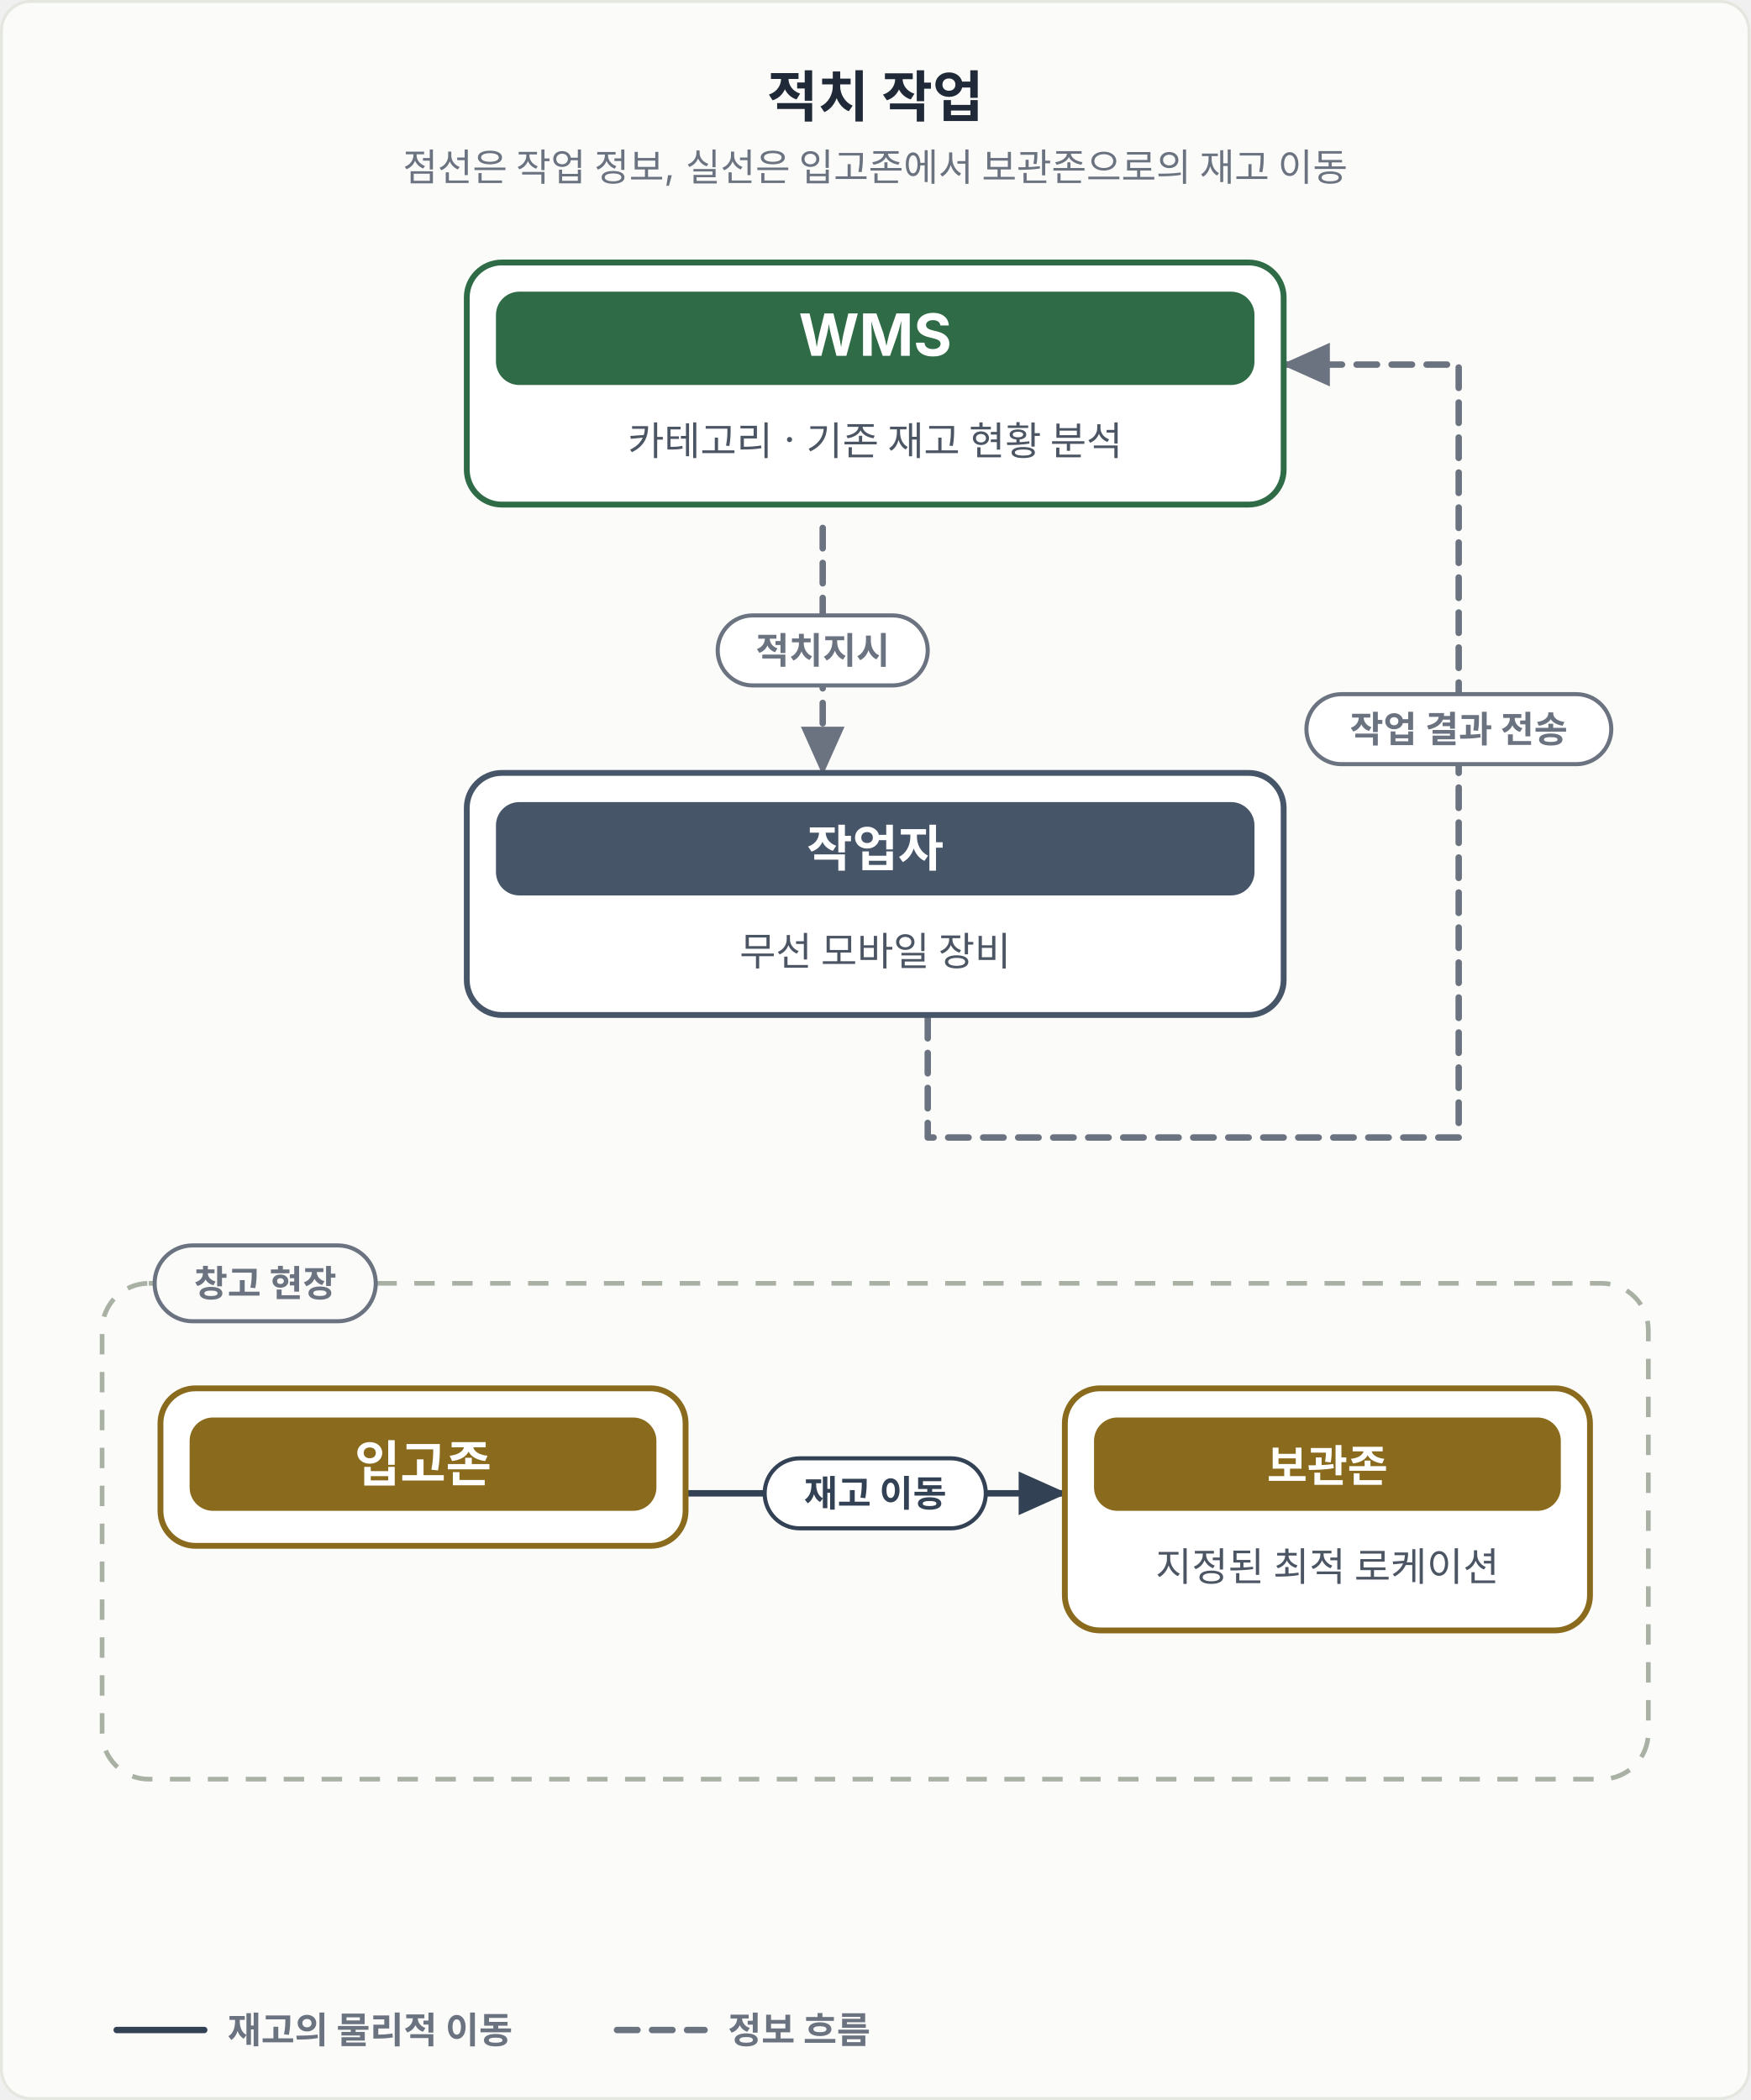
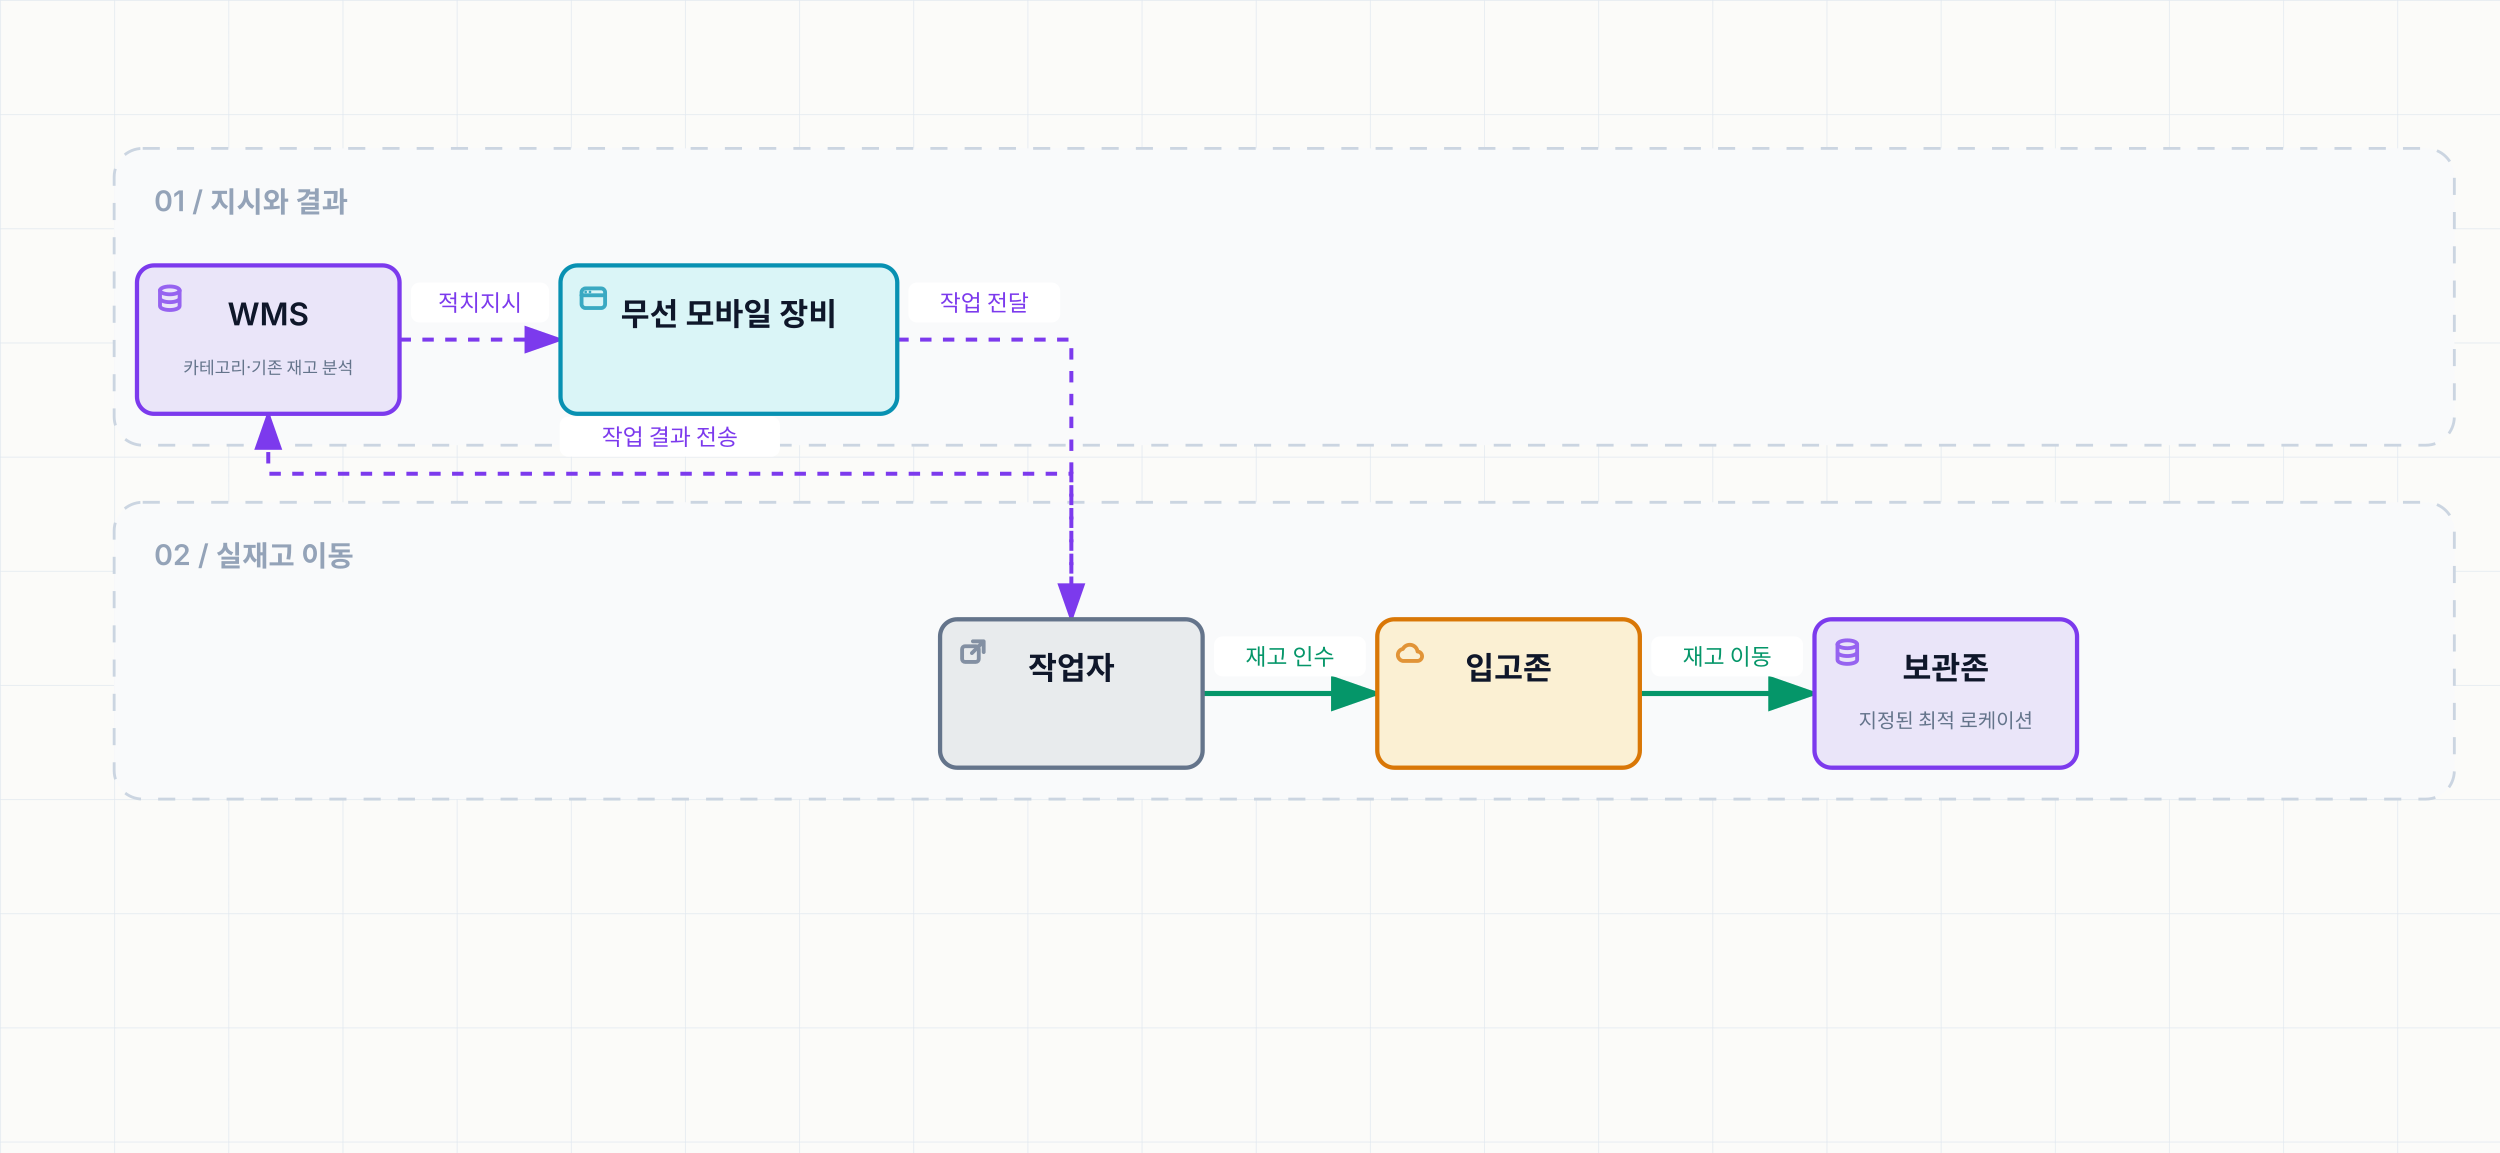
- <svg xmlns="http://www.w3.org/2000/svg" width="600" height="720" viewBox="0 0 600 720" role="img" font-family="-apple-system,BlinkMacSystemFont,'Apple SD Gothic Neo',Pretendard,'Malgun Gothic',system-ui,sans-serif">
+ <svg xmlns="http://www.w3.org/2000/svg" width="876" height="404" viewBox="0 0 876 404" role="img" lang="ko" aria-labelledby="archify-diagram-title archify-diagram-description" data-preset="classic" data-theme="light" data-quality-profile="showcase">
+   <style>svg[data-chapter-handoff] [data-node-id][data-chapter-role="stay"] { opacity: 1; }
+ svg[data-chapter-handoff] [data-node-id][data-chapter-role="enter"] { opacity: 0.78; }
+ svg[data-chapter-handoff] [data-node-id][data-chapter-role="leave"] { opacity: 0.26; }
+ svg [data-node-id][data-chapter-role] { opacity: 1 !important; }
+ svg[data-chapter-preview] [data-node-id],
+       svg[data-chapter-preview] [data-edge-from] { opacity: 1 !important; filter: none !important; }
+ .c-grid { stroke: #e2e8f0; fill: none; }
+ .c-mask { fill: #ffffff; stroke: none; }
+ .c-frontend { fill: rgb(218, 245, 247);   stroke: #0891b2; }
+ .c-backend { fill: rgb(215, 244, 232);    stroke: #059669; }
+ .c-database { fill: rgb(234, 229, 249);   stroke: #7c3aed; }
+ .c-cloud { fill: rgb(251, 240, 211);      stroke: #d97706; }
+ .c-security { fill: rgb(251, 230, 232);   stroke: #e11d48; }
+ .c-messagebus { fill: rgb(251, 235, 221); stroke: #ea580c; }
+ .c-external { fill: rgb(232, 235, 237);   stroke: #64748b; }
+ .t-primary { fill: #0f172a; }
+ .t-muted { fill: #64748b; }
+ .t-dim { fill: #94a3b8; }
+ .t-frontend { fill: #0891b2; }
+ .t-backend { fill: #059669; }
+ .t-database { fill: #7c3aed; }
+ .t-cloud { fill: #d97706; }
+ .t-security { fill: #e11d48; }
+ .t-messagebus { fill: #ea580c; }
+ .t-external { fill: #64748b; }
+ svg .semantic-sigil {
+       fill: none;
+       stroke: currentColor;
+       stroke-width: 1.35;
+       stroke-linecap: round;
+       stroke-linejoin: round;
+       opacity: 0.76;
+       pointer-events: none;
+     }
+ svg .semantic-sigil &gt; * { vector-effect: non-scaling-stroke; }
+ svg .semantic-sigil .sigil-fill { fill: currentColor; stroke: none; }
+ svg .s-frontend { color: #0891b2; }
+ svg .s-backend { color: #059669; }
+ svg .s-database { color: #7c3aed; }
+ svg .s-cloud { color: #d97706; }
+ svg .s-security { color: #e11d48; }
+ svg .s-messagebus { color: #ea580c; }
+ svg .s-external { color: #64748b; }
+ svg .brand-mark { pointer-events: none; }
+ svg .brand-mark-badge { fill: #fff; stroke: none; }
+ svg .brand-mark-frame {
+       fill: none;
+       stroke: #cbd5e1;
+       stroke-width: 0.8;
+       vector-effect: non-scaling-stroke;
+     }
+ svg .brand-mark-fallback {
+       fill: none;
+       stroke: #475569;
+       stroke-width: 1.15;
+       stroke-linecap: round;
+       stroke-linejoin: round;
+     }
+ svg[data-preset="blueprint"] .brand-mark-badge,
+     svg[data-preset="blueprint"] .brand-mark-frame { rx: 1px; }
+ svg [data-detail] { transition: opacity 160ms ease; }
+ svg [data-detail-anchor] {
+       transform-box: fill-box;
+       transform-origin: center;
+       transition: transform 160ms ease;
+     }
+ svg[data-focus-active] [data-focus-match][data-detail],
+     svg[data-focus-active] [data-focus-match] [data-detail],
+     svg[data-reach-active] [data-reach-match][data-detail],
+     svg[data-reach-active] [data-reach-match] [data-detail],
+     svg[data-lens-active] [data-lens-match][data-detail],
+     svg[data-lens-active] [data-lens-match] [data-detail],
+     svg[data-legend-preview-active] [data-legend-preview-match][data-detail],
+     svg[data-legend-preview-active] [data-legend-preview-match] [data-detail],
+     svg[data-intent-trace-active] [data-intent-trace-match][data-detail],
+     svg[data-intent-trace-active] [data-intent-trace-match] [data-detail],
+     svg[data-route-active] [data-route-match][data-detail],
+     svg[data-route-active] [data-route-match] [data-detail],
+     svg[data-story-active] [data-story-step][data-detail],
+     svg[data-story-active] [data-story-step] [data-detail],
+     svg[data-relationship-preview-active] [data-relationship-preview][data-detail],
+     svg[data-relationship-preview-active] [data-relationship-preview] [data-detail],
+     svg [data-node-id]:hover [data-detail],
+     svg [data-node-id]:focus-visible [data-detail] {
+       opacity: 1;
+       pointer-events: auto;
+     }
+ svg[data-focus-active] [data-focus-match] [data-detail-anchor],
+     svg[data-reach-active] [data-reach-match] [data-detail-anchor],
+     svg[data-lens-active] [data-lens-match] [data-detail-anchor],
+     svg[data-legend-preview-active] [data-legend-preview-match] [data-detail-anchor],
+     svg[data-intent-trace-active] [data-intent-trace-match] [data-detail-anchor],
+     svg[data-route-active] [data-route-match] [data-detail-anchor],
+     svg[data-story-active] [data-story-step] [data-detail-anchor],
+     svg [data-node-id]:hover [data-detail-anchor],
+     svg [data-node-id]:focus-visible [data-detail-anchor] { transform: none; }
+ .a-default { stroke: #94a3b8; fill: none; }
+ .a-emphasis { stroke: #059669; fill: none; }
+ .a-security { stroke: #e11d48; fill: none; stroke-dasharray: 5,5; }
+ .a-dashed { stroke: #7c3aed; fill: none; stroke-dasharray: 4,4; }
+ .m-default { fill: #94a3b8; }
+ .m-emphasis { fill: #059669; }
+ .m-security { fill: #e11d48; }
+ .m-dashed { fill: #7c3aed; }
+ svg [data-node-id] {
+       cursor: pointer;
+       transition: opacity 0.18s ease, filter 0.18s ease;
+     }
+ svg [data-edge-from] { transition: opacity 0.18s ease, filter 0.18s ease; }
+ svg [data-node-id]:hover,
+     svg [data-node-id]:focus-visible {
+       filter: drop-shadow(0 0 7px #0891b2);
+       outline: none;
+     }
+ svg [data-node-id]:hover .source-evidence-beacon,
+     svg [data-node-id]:focus-visible .source-evidence-beacon,
+     svg [data-node-id][data-focus-selected] .source-evidence-beacon {
+       opacity: 1;
+       filter: drop-shadow(0 0 4px color-mix(in srgb, #059669 72%, transparent));
+     }
+ svg[data-preset="signal-flow"] .source-evidence-beacon { opacity: 0.9; }
+ svg[data-preset="blueprint"] .source-evidence-beacon rect {
+       rx: 0.8px;
+       filter: none;
+     }
+ svg [data-legend-kind][role="button"] { cursor: pointer; }
+ svg [data-legend-kind]:focus { outline: none; }
+ svg [data-legend-hit] {
+       fill: transparent;
+       stroke: transparent;
+       stroke-width: 1.4;
+       pointer-events: all;
+       vector-effect: non-scaling-stroke;
+       transition: stroke 150ms ease, stroke-width 150ms ease, filter 150ms ease;
+     }
+ svg [data-legend-count-badge] { pointer-events: none; }
+ svg [data-legend-count-badge] rect {
+       fill: #ffffff;
+       stroke: #e2e8f0;
+       stroke-width: 1;
+       vector-effect: non-scaling-stroke;
+     }
+ svg [data-legend-count-badge] text {
+       fill: #64748b;
+       font-size: 8px;
+       font-weight: 700;
+       text-anchor: middle;
+     }
+ svg [data-legend-kind][role="button"]:hover [data-legend-hit] {
+       stroke: color-mix(in srgb, #7c3aed 58%, transparent);
+     }
+ svg [data-legend-kind][role="button"]:focus-visible [data-legend-hit] {
+       stroke: #0891b2;
+       stroke-width: 1.8;
+       filter: drop-shadow(0 0 3px #0891b2);
+     }
+ svg [data-legend-kind][data-legend-selected] [data-legend-hit] {
+       stroke: #7c3aed;
+       stroke-width: 2.2;
+       stroke-dasharray: 3 2;
+     }
+ svg [data-legend-kind][data-legend-selected] [data-legend-count-badge] rect {
+       stroke: #7c3aed;
+       stroke-width: 1.8;
+     }
+ svg [data-legend-kind][data-legend-zero] { opacity: 0.44; }
+ svg[data-preset="signal-flow"] [data-legend-kind][data-legend-selected] [data-legend-hit] {
+       filter: drop-shadow(0 0 4px #7c3aed);
+     }
+ svg[data-preset="blueprint"] [data-legend-hit],
+     svg[data-preset="blueprint"] [data-legend-count-badge] rect { rx: 0; filter: none; }
+ svg[data-legend-preview-active] [data-node-id],
+     svg[data-legend-preview-active] [data-edge-from] { opacity: 0.11; }
+ svg[data-legend-preview-active] [data-legend-preview-match] { opacity: 1; }
+ svg[data-legend-preview-active] [data-legend-preview-peer] { opacity: 0.62; }
+ svg[data-legend-preview-active] [data-legend-preview-selected] {
+       filter: drop-shadow(0 0 8px #7c3aed);
+     }
+ svg[data-lens-active] [data-node-id],
+     svg[data-lens-active] [data-edge-from] { opacity: 0.11; }
+ svg[data-lens-active] [data-lens-match] { opacity: 1; }
+ svg[data-lens-active] [data-lens-peer] { opacity: 0.62; }
+ svg[data-lens-active] [data-lens-selected] {
+       filter: drop-shadow(0 0 10px #7c3aed);
+     }
+ svg[data-preset="signal-flow"] .semantic-lens-flow {
+       stroke-width: 3.7;
+       opacity: 1;
+     }
+ svg[data-preset="signal-flow"] .semantic-lens-flow[data-direction="out"],
+     svg[data-preset="signal-flow"] .semantic-lens-flow[data-direction="forward"] {
+       filter: drop-shadow(0 0 6px #0891b2);
+     }
+ svg[data-preset="signal-flow"] .semantic-lens-flow[data-direction="in"],
+     svg[data-preset="signal-flow"] .semantic-lens-flow[data-direction="reverse"] {
+       filter: drop-shadow(0 0 6px #7c3aed);
+     }
+ svg[data-preset="signal-flow"] .semantic-lens-flow[data-direction="within"] {
+       filter: drop-shadow(0 0 6px #ea580c);
+     }
+ svg[data-preset="blueprint"] .semantic-lens-flow {
+       stroke-width: 2.45;
+       stroke-linecap: square;
+       filter: none;
+       opacity: 0.78;
+     }
+ svg[data-focus-active] [data-node-id],
+     svg[data-focus-active] [data-edge-from] { opacity: 0.13; }
+ svg[data-focus-active] [data-focus-match] { opacity: 1; }
+ svg[data-focus-active] [data-focus-selected] {
+       filter: drop-shadow(0 0 10px #0891b2);
+     }
+ svg[data-reach-active] [data-node-id],
+     svg[data-reach-active] [data-edge-from] { opacity: 0.09; }
+ svg[data-reach-active] [data-reach-match] { opacity: 1; }
+ svg[data-reach-active="upstream"] [data-reach-origin] {
+       filter: drop-shadow(0 0 11px #7c3aed);
+     }
+ svg[data-reach-active="downstream"] [data-reach-origin] {
+       filter: drop-shadow(0 0 11px #059669);
+     }
+ svg[data-reach-active="upstream"] [data-edge-from][data-reach-match] {
+       filter: drop-shadow(0 0 4px color-mix(in srgb, #7c3aed 72%, transparent));
+     }
+ svg[data-reach-active="downstream"] [data-edge-from][data-reach-match] {
+       filter: drop-shadow(0 0 4px color-mix(in srgb, #059669 72%, transparent));
+     }
+ svg[data-preset="blueprint"][data-reach-active] [data-reach-origin],
+     svg[data-preset="blueprint"][data-reach-active] [data-edge-from][data-reach-match] {
+       filter: none;
+     }
+ svg[data-preset="blueprint"] .relationship-hit-target:focus-visible .relationship-focus-rail {
+       stroke-linecap: square;
+       filter: none;
+     }
+ svg[data-relationship-direct-active] [data-node-id],
+     svg[data-relationship-direct-active] [data-edge-from] { opacity: 0.16; }
+ svg[data-relationship-direct-active] [data-relationship-preview],
+     svg[data-relationship-direct-active] [data-relationship-preview-node] { opacity: 1; }
+ svg[data-focus-active]:not([data-relationship-pin-active]) .relationship-hit-rail,
+     svg[data-story-active] .relationship-hit-rail,
+     svg[data-route-picking] .relationship-hit-rail,
+     svg[data-route-active] .relationship-hit-rail,
+     svg[data-lens-active] .relationship-hit-rail,
+     svg[data-chapter-preview] .relationship-hit-rail { pointer-events: none; }
+ svg[data-relationship-preview-active] [data-focus-match] { opacity: 0.18; }
+ svg[data-relationship-preview-active] [data-relationship-preview],
+     svg[data-relationship-preview-active] [data-relationship-preview-node] { opacity: 1; }
+ svg[data-relationship-preview-active] [data-relationship-preview] {
+       filter: drop-shadow(0 0 5px #059669);
+     }
+ svg[data-relationship-preview-active] [data-relationship-preview] path,
+     svg[data-relationship-preview-active] path[data-relationship-preview],
+     svg[data-relationship-preview-active] [data-relationship-preview] line,
+     svg[data-relationship-preview-active] line[data-relationship-preview],
+     svg[data-relationship-preview-active] [data-relationship-preview] polyline,
+     svg[data-relationship-preview-active] polyline[data-relationship-preview] {
+       stroke-width: 2.75;
+     }
+ svg[data-relationship-preview-active] [data-relationship-preview-source] {
+       filter: drop-shadow(0 0 7px #0891b2);
+     }
+ svg[data-relationship-preview-active] [data-relationship-preview-target] {
+       filter: drop-shadow(0 0 7px #7c3aed);
+     }
+ svg[data-preset="signal-flow"] .relationship-flow-pulse {
+       stroke: #0891b2;
+       stroke-width: 3.85;
+       filter: drop-shadow(0 0 7px #0891b2);
+     }
+ svg[data-preset="blueprint"] .relationship-flow-pulse {
+       stroke-width: 2.5;
+       stroke-linecap: square;
+       filter: none;
+     }
+ svg[data-preset="editorial"] .relationship-flow-pulse {
+       stroke: #059669;
+       stroke-width: 2.75;
+       filter: none;
+     }
+ svg[data-preset="signal-flow"] .semantic-flow-token {
+       filter: drop-shadow(0 0 5px currentColor);
+     }
+ svg[data-preset="blueprint"] .semantic-flow-token { filter: none; }
+ svg[data-preset="editorial"] .semantic-flow-token { filter: none; }
+ svg[data-intent-trace-active] [data-node-id],
+     svg[data-intent-trace-active] [data-edge-from] { opacity: 0.2; }
+ svg[data-intent-trace-active] [data-intent-trace-match] { opacity: 1; }
+ svg[data-intent-trace-active] [data-intent-trace-selected] {
+       filter: drop-shadow(0 0 10px #0891b2);
+     }
+ svg[data-preset="blueprint"] [data-intent-trace-selected],
+     svg[data-preset="blueprint"] .intent-trace-flow {
+       filter: none;
+       stroke-linecap: square;
+     }
+ svg[data-preset="editorial"] [data-intent-trace-selected],
+     svg[data-preset="editorial"] .intent-trace-flow { filter: none; }
+ svg[data-route-picking="target"] [data-node-id] { opacity: 0.24; }
+ svg[data-route-picking="target"] [data-route-candidate],
+     svg[data-route-picking="target"] [data-route-start] { opacity: 1; }
+ svg[data-route-picking] [data-node-id] { cursor: crosshair; }
+ svg[data-route-picking] [data-route-start] {
+       filter: drop-shadow(0 0 10px #0891b2);
+     }
+ svg[data-route-active] [data-node-id],
+     svg[data-route-active] [data-edge-from] { opacity: 0.11; }
+ svg[data-route-active] [data-route-match] { opacity: 1; }
+ svg[data-route-active] [data-route-start] {
+       filter: drop-shadow(0 0 11px #0891b2);
+     }
+ svg[data-route-active] [data-route-end] {
+       filter: drop-shadow(0 0 11px #e11d48);
+     }
+ svg[data-route-active] [data-route-step]:not([data-route-start]):not([data-route-end]) {
+       filter: drop-shadow(0 0 7px #059669);
+     }
+ svg[data-route-journey] [data-route-match][data-route-journey-state="past"] { opacity: 0.62; }
+ svg[data-route-journey] [data-route-match][data-route-journey-state="future"] { opacity: 0.34; }
+ svg[data-route-journey] [data-route-match][data-route-journey-state="current"] { opacity: 1; }
+ svg[data-route-journey] [data-node-id][data-route-journey-current] {
+       filter: drop-shadow(0 0 10px #059669);
+     }
+ svg[data-route-journey] [data-edge-from][data-route-journey-current] {
+       opacity: 1;
+       filter: drop-shadow(0 0 6px #059669);
+     }
+ svg[data-preset="blueprint"] [data-route-start],
+     svg[data-preset="blueprint"] [data-route-end],
+     svg[data-preset="blueprint"] [data-route-step],
+     svg[data-preset="blueprint"] .route-probe-flow {
+       filter: none;
+       stroke-linecap: square;
+     }
+ svg[data-preset="blueprint"] .route-journey-flow {
+       filter: none;
+       stroke-linecap: square;
+     }
+ svg[data-preset="editorial"] [data-route-start],
+     svg[data-preset="editorial"] [data-route-end],
+     svg[data-preset="editorial"] [data-route-step],
+     svg[data-preset="editorial"] .route-probe-flow,
+     svg[data-preset="editorial"] .route-journey-flow { filter: none; }
+ svg[data-preset="editorial"] .c-grid {
+       stroke-dasharray: 1 4;
+       opacity: 0.48;
+     }
+ svg[data-preset="editorial"] .c-region {
+       fill: color-mix(in srgb, rgb(251, 240, 211) 48%, transparent);
+       stroke-dasharray: 9 4;
+     }
+ svg[data-preset="editorial"] [data-node-id]:hover,
+     svg[data-preset="editorial"] [data-node-id]:focus-visible,
+     svg[data-preset="editorial"][data-focus-active] [data-focus-selected] {
+       filter: drop-shadow(0 2px 2px color-mix(in srgb, #0f172a 18%, transparent));
+     }
+ svg[data-preset="blueprint"] .c-grid {
+       stroke-dasharray: 1 3;
+       opacity: 0.78;
+     }
+ svg[data-preset="blueprint"] .c-region {
+       fill: color-mix(in srgb, rgb(251, 240, 211) 58%, transparent);
+       stroke-dasharray: 12 4 2 4;
+     }
+ svg[data-preset="blueprint"] .c-security-group,
+     svg[data-preset="blueprint"] .c-lane { stroke-dasharray: 7 3; }
+ svg[data-preset="blueprint"] [data-node-id]:hover,
+     svg[data-preset="blueprint"] [data-node-id]:focus-visible {
+       filter: drop-shadow(0 0 3px #0891b2);
+     }
+ svg[data-preset="blueprint"][data-focus-active] [data-focus-selected] {
+       filter: drop-shadow(0 0 3px #0891b2);
+     }
+ svg[data-preset="blueprint"][data-focus-active][data-reach-active] [data-focus-selected][data-reach-origin] {
+       filter: none;
+     }
+ svg[data-preset="blueprint"][data-relationship-preview-active] [data-relationship-preview],
+     svg[data-preset="blueprint"][data-relationship-preview-active] [data-relationship-preview-source],
+     svg[data-preset="blueprint"][data-relationship-preview-active] [data-relationship-preview-target] {
+       filter: drop-shadow(0 0 3px #0891b2);
+     }
+ svg[data-story-beat] [data-story-step] {
+       opacity: 0.22;
+       filter: saturate(0.42);
+       transition: opacity 180ms ease, filter 180ms ease;
+     }
+ svg[data-story-beat] [data-story-step][data-story-beat-state="past"] {
+       opacity: 0.72;
+       filter: saturate(0.82);
+     }
+ svg[data-story-beat] [data-story-step][data-story-beat-state="next"] {
+       opacity: 0.5;
+       filter: saturate(0.66);
+     }
+ svg[data-story-beat] [data-story-step][data-story-beat-state="active"] {
+       opacity: 1;
+       filter: drop-shadow(0 0 7px #0891b2);
+       animation: archify-story-beat-node 360ms cubic-bezier(0.22, 1, 0.36, 1) both;
+     }
+ svg[data-story-beat] [data-edge-from][data-story-beat-step] {
+       opacity: 0.16;
+       transition: opacity 160ms ease;
+     }
+ svg[data-story-beat] [data-edge-from][data-story-beat-step][data-story-beat-state="past"] { opacity: 0.58; }
+ svg[data-story-beat] [data-edge-from][data-story-beat-step][data-story-beat-state="next"] { opacity: 0.34; }
+ svg[data-story-beat] [data-edge-from][data-story-beat-step][data-story-beat-state="active"] { opacity: 1; }
+ svg[data-story-beat] .story-trail-flow { opacity: 0; transition: opacity 160ms ease; }
+ svg[data-story-beat] .story-trail-flow[data-story-beat-state="past"] { opacity: 0.34; }
+ svg[data-story-beat] .story-trail-flow[data-story-beat-state="next"] { opacity: 0.2; }
+ svg[data-story-beat] .story-trail-flow[data-story-beat-state="active"] { opacity: 0.92; }
+ svg[data-story-beat] .story-trail-flow[data-story-pulse="true"] {
+       stroke-dasharray: 2 13;
+       stroke-dashoffset: 30;
+       opacity: 0.92;
+       animation: archify-story-flow 0.78s linear 1 both;
+     }
+ svg[data-preset="blueprint"] .story-trail-flow {
+       stroke-linecap: square;
+       filter: none;
+       opacity: 0.5;
+     }
+ svg[data-preset="blueprint"][data-story-beat] [data-story-step][data-story-beat-state="active"] {
+       filter: none;
+       animation: none;
+     }
+ svg[data-preset="editorial"] .story-trail-flow { filter: none; }
+ svg[data-preset="editorial"][data-story-beat] [data-story-step][data-story-beat-state="active"] {
+       filter: drop-shadow(0 2px 2px color-mix(in srgb, #0f172a 16%, transparent));
+     }
+ svg[data-chapter-preview] [data-node-id],
+     svg[data-chapter-preview] [data-edge-from] {
+       opacity: 0.1 !important;
+       filter: none !important;
+       transition: none !important;
+     }
+ svg[data-chapter-preview] .story-trail-overlay { opacity: 0.08 !important; }
+ svg[data-chapter-preview] [data-node-id][data-chapter-preview-role="stay"] {
+       opacity: 0.76 !important;
+       filter: saturate(0.7) !important;
+     }
+ svg[data-chapter-preview] [data-node-id][data-chapter-preview-role="enter"] {
+       opacity: 1 !important;
+       filter: saturate(1.2) !important;
+     }
+ svg[data-chapter-preview] [data-node-id][data-chapter-preview-role="leave"] {
+       opacity: 0.28 !important;
+       filter: grayscale(0.72) !important;
+     }
+ svg[data-preset="blueprint"][data-chapter-preview] [data-node-id] { filter: none !important; }
+ .c-security-group { fill: transparent; stroke: #e11d48; stroke-dasharray: 4,4; }
+ .c-region { fill: rgb(251, 248, 238); stroke: #d97706; stroke-dasharray: 8,4; }
+ .c-lane { fill: rgb(249, 250, 251); stroke: #cbd5e1; stroke-dasharray: 6,6; }
+ svg[data-preset="signal-flow"][data-animation="trace"] [data-animate="edge"] {
+       stroke-linecap: round;
+       filter: drop-shadow(0 0 3px #059669);
+       animation-duration: 1.75s;
+     }
+ svg[data-preset="signal-flow"][data-animation="trace"] [data-animate="node"] {
+       animation-duration: 3.1s;
+     }
+ svg[data-preset="blueprint"][data-animation="trace"] [data-animate="edge"] {
+       stroke-linecap: square;
+       filter: none;
+       animation-duration: 2.15s;
+     }
+ svg[data-preset="blueprint"][data-animation="trace"] [data-animate="node"] {
+       animation-name: archify-blueprint-node-pulse;
+       animation-duration: 3.8s;
+     }
+ svg[data-preset="editorial"][data-animation="trace"] [data-animate="edge"] {
+       filter: none;
+       animation-duration: 2.2s;
+     }
+ svg[data-preset="editorial"][data-animation="trace"] [data-animate="node"] {
+       animation-name: archify-editorial-node-pulse;
+       animation-duration: 3.5s;
+     }
+ svg[data-animation="trace"] [data-animate] {
+         animation: none !important;
+         stroke-dashoffset: 0;
+       }
+ .guided-view-chapter,
+       svg[data-chapter-preview] [data-node-id],
+       svg[data-chapter-preview] [data-edge-from] { transition: none !important; }
+ svg[data-story-playing="true"] .story-trail-flow {
+         stroke-dasharray: none;
+         stroke-dashoffset: 0;
+         opacity: 0.55;
+       }
+ .source-evidence-beacon,
+       svg [data-node-id], svg [data-edge-from], svg [data-detail], svg [data-detail-anchor], svg [data-legend-hit], svg { transition: none !important; }
+ svg, svg text { font-family: -apple-system,BlinkMacSystemFont,'Apple SD Gothic Neo',Pretendard,'Noto Sans KR','Malgun Gothic',system-ui,sans-serif; }
+ svg, svg text { font-family: -apple-system,BlinkMacSystemFont,'Apple SD Gothic Neo',Pretendard,'Noto Sans KR','Malgun Gothic',system-ui,sans-serif; }</style>
+   <rect width="100%" height="100%" fill="#fbfbf9" />
  <defs>
-     <marker id="a6b7280" markerWidth="8" markerHeight="8" refX="7.2" refY="4" orient="auto" markerUnits="strokeWidth">
-       <path d="M0,0.6 L7.6,4 L0,7.4 z" fill="#6b7280" />
+     <marker id="arrowhead" markerWidth="10" markerHeight="7" refX="9" refY="3.5" orient="auto">
+       <polygon points="0 0, 10 3.5, 0 7" class="m-default" />
    </marker>
-     <marker id="a334155" markerWidth="8" markerHeight="8" refX="7.2" refY="4" orient="auto" markerUnits="strokeWidth">
-       <path d="M0,0.6 L7.6,4 L0,7.4 z" fill="#334155" />
+     <marker id="arrowhead-emphasis" markerWidth="10" markerHeight="7" refX="9" refY="3.5" orient="auto">
+       <polygon points="0 0, 10 3.5, 0 7" class="m-emphasis" />
    </marker>
+     <marker id="arrowhead-security" markerWidth="10" markerHeight="7" refX="9" refY="3.5" orient="auto">
+       <polygon points="0 0, 10 3.5, 0 7" class="m-security" />
+     </marker>
+     <marker id="arrowhead-dashed" markerWidth="10" markerHeight="7" refX="9" refY="3.5" orient="auto">
+       <polygon points="0 0, 10 3.5, 0 7" class="m-dashed" />
+     </marker>
+     <pattern id="grid" width="40" height="40" patternUnits="userSpaceOnUse">
+       <path d="M 40 0 L 0 0 0 40" class="c-grid" stroke-width="0.5" />
+     </pattern>
  </defs>
-   <rect x="0.5" y="0.5" width="599" height="719" rx="10" ry="10" fill="#fbfbf9" stroke="#e4e7e0" />
-   <text x="300.0" y="40.0" font-size="19" font-weight="700" fill="#1f2937" text-anchor="middle">적치 작업</text>
-   <text x="300.0" y="62.0" font-size="13" font-weight="400" fill="#6b7280" text-anchor="middle">점선은 작업 정보, 실선은 입고존에서 보관존으로의 재고 이동</text>
-   <rect x="35.0" y="440.0" width="530.0" height="170.0" rx="16" ry="16" fill="none" stroke="#a9b0a4" stroke-width="1.6" stroke-dasharray="7 6" />
-   <rect x="53.0" y="427.0" width="75.8" height="26.0" rx="13" ry="13" fill="#fbfbf9" stroke="#6b7280" stroke-width="1.4" />
-   <text x="90.9" y="444.5" font-size="12.5" font-weight="700" fill="#6b7280" text-anchor="middle">창고 현장</text>
-   <path d="M282.0,181.0 L282.0,265.0" fill="none" stroke="#6b7280" stroke-width="2.2" stroke-linejoin="round" stroke-linecap="round" marker-end="url(#a6b7280)" stroke-dasharray="7 5" />
-   <path d="M318.0,337.0 L318.0,390.0 L500.0,390.0 L500.0,125.0 L440.0,125.0" fill="none" stroke="#6b7280" stroke-width="2.2" stroke-linejoin="round" stroke-linecap="round" marker-end="url(#a6b7280)" stroke-dasharray="7 5" />
-   <path d="M235.0,512.0 L365.0,512.0" fill="none" stroke="#334155" stroke-width="2.2" stroke-linejoin="round" stroke-linecap="round" marker-end="url(#a334155)" />
-   <rect x="160.0" y="90.0" width="280.0" height="83.0" rx="12" ry="12" fill="#ffffff" stroke="#2f6b46" stroke-width="2" />
-   <rect x="170.0" y="100.0" width="260.0" height="32.0" rx="8" ry="8" fill="#2f6b46" />
-   <text x="300.0" y="122.0" font-size="20" font-weight="700" fill="#ffffff" text-anchor="middle">WMS</text>
-   <text x="300.0" y="156.0" font-size="13.5" font-weight="400" fill="#4b5563" text-anchor="middle">카테고리 · 기존 재고 현황 분석</text>
-   <rect x="160.0" y="265.0" width="280.0" height="83.0" rx="12" ry="12" fill="#ffffff" stroke="#475569" stroke-width="2" />
-   <rect x="170.0" y="275.0" width="260.0" height="32.0" rx="8" ry="8" fill="#475569" />
-   <text x="300.0" y="297.0" font-size="17" font-weight="700" fill="#ffffff" text-anchor="middle">작업자</text>
-   <text x="300.0" y="331.0" font-size="13.5" font-weight="400" fill="#4b5563" text-anchor="middle">무선 모바일 장비</text>
-   <rect x="55.0" y="476.0" width="180.0" height="54.0" rx="12" ry="12" fill="#ffffff" stroke="#8a6a1c" stroke-width="2" />
-   <rect x="65.0" y="486.0" width="160.0" height="32.0" rx="8" ry="8" fill="#8a6a1c" />
-   <text x="145.0" y="508.0" font-size="17" font-weight="700" fill="#ffffff" text-anchor="middle">입고존</text>
-   <rect x="365.0" y="476.0" width="180.0" height="83.0" rx="12" ry="12" fill="#ffffff" stroke="#8a6a1c" stroke-width="2" />
-   <rect x="375.0" y="486.0" width="160.0" height="32.0" rx="8" ry="8" fill="#8a6a1c" />
-   <text x="455.0" y="508.0" font-size="15" font-weight="700" fill="#ffffff" text-anchor="middle">보관존</text>
-   <text x="455.0" y="542.0" font-size="13.5" font-weight="400" fill="#4b5563" text-anchor="middle">지정된 최적 로케이션</text>
-   <rect x="246.0" y="211.0" width="72.0" height="24.0" rx="12.0" ry="12.0" fill="#ffffff" stroke="#6b7280" stroke-width="1.4" />
-   <text x="282.0" y="227.5" font-size="12.5" font-weight="700" fill="#6b7280" text-anchor="middle">적치지시</text>
-   <rect x="447.8" y="238.0" width="104.5" height="24.0" rx="12.0" ry="12.0" fill="#ffffff" stroke="#6b7280" stroke-width="1.4" />
-   <text x="500.0" y="254.5" font-size="12.5" font-weight="700" fill="#6b7280" text-anchor="middle">작업 결과 전송</text>
-   <rect x="262.1" y="500.0" width="75.8" height="24.0" rx="12.0" ry="12.0" fill="#ffffff" stroke="#334155" stroke-width="1.4" />
-   <text x="300.0" y="516.5" font-size="12.5" font-weight="700" fill="#334155" text-anchor="middle">재고 이동</text>
-   <path d="M40,696 L70,696" stroke="#334155" stroke-width="2.2" stroke-linecap="round" />
-   <text x="78.0" y="700.5" font-size="12.5" font-weight="600" fill="#6b7280" text-anchor="start">재고의 물리적 이동</text>
-   <path d="M211.5,696 L241.5,696" stroke="#6b7280" stroke-width="2.2" stroke-linecap="round" stroke-dasharray="7 5" />
-   <text x="249.5" y="700.5" font-size="12.5" font-weight="600" fill="#6b7280" text-anchor="start">정보 흐름</text>
+   <rect width="100%" height="100%" fill="url(#grid)" />
+   <rect data-graph-role="structural-frame" data-composition-frame-kind="lane" data-composition-frame-id="lane-0" x="40" y="52" width="820" height="104" rx="10" class="c-lane" stroke-width="1" />
+   <text x="54" y="74" class="t-dim" font-size="10" font-weight="600">01 / 지시와 결과</text>
+   <rect data-graph-role="structural-frame" data-composition-frame-kind="lane" data-composition-frame-id="lane-1" x="40" y="176" width="820" height="104" rx="10" class="c-lane" stroke-width="1" />
+   <text x="54" y="198" class="t-dim" font-size="10" font-weight="600">02 / 실재고 이동</text>
+   <path data-edge-from="device" data-edge-to="worker" data-edge-label="작업 전달" data-edge-key="0" data-composition-points="314.4,119;375.4,119;375.4,217" d="M 314.4 119 L 375.4 119 L 375.4 217" class="a-dashed" stroke-width="1.4" marker-end="url(#arrowhead-dashed)" />
+   <path data-edge-from="inbound" data-edge-to="storage" data-edge-label="재고 이동" data-edge-key="1" data-composition-points="574.5999999999999,243;635.8,243" d="M 574.6 243 L 635.8 243" class="a-emphasis" stroke-width="1.8" marker-end="url(#arrowhead-emphasis)" />
+   <path data-edge-from="wms" data-edge-to="device" data-edge-label="적치지시" data-edge-key="2" data-composition-points="140,119;196.4,119" d="M 140 119 L 196.4 119" class="a-dashed" stroke-width="1.4" marker-end="url(#arrowhead-dashed)" />
+   <path data-edge-from="worker" data-edge-to="inbound" data-edge-label="재고 인수" data-edge-key="3" data-composition-points="421.4,243;482.5999999999999,243" d="M 421.4 243 L 482.6 243" class="a-emphasis" stroke-width="1.8" marker-end="url(#arrowhead-emphasis)" />
+   <path data-edge-from="worker" data-edge-to="wms" data-edge-label="작업 결과 전송" data-edge-key="4" data-composition-points="375.4,217;375.4,166;94,166;94,145" d="M 375.4 217 L 375.4 166 L 94 166 L 94 145" class="a-dashed" stroke-width="1.4" marker-end="url(#arrowhead-dashed)" />
+   <g id="node-wms" data-node-id="wms" data-node-label="WMS" tabindex="0" role="button" aria-label="Focus WMS, 카테고리·기존 재고 분석, 지시와 결과" aria-pressed="false" data-node-kind="database" data-node-sublabel="카테고리·기존 재고 분석" data-node-context="지시와 결과">
+     <rect x="48" y="93" width="92" height="52" rx="6" class="c-mask" />
+     <rect x="48" y="93" width="92" height="52" rx="6" class="c-database" stroke-width="1.5" />
+     <g aria-hidden="true" data-semantic-sigil="database" class="semantic-sigil s-database" transform="translate(54 99) scale(0.6875)">
+       <ellipse cx="8" cy="4" rx="5" ry="2" />
+       <path d="M3 4v8c0 1.1 2.2 2 5 2s5-.9 5-2V4M3 8c0 1.1 2.2 2 5 2s5-.9 5-2" />
+     </g>
+     <text data-node-label="" data-detail-anchor="" x="94" y="114" class="t-primary" font-size="11" font-weight="600" text-anchor="middle">WMS</text>
+     <text data-detail="context" x="94" y="131" class="t-muted" font-size="6" text-anchor="middle">카테고리·기존 재고 분석</text>
+   </g>
+   <g id="node-device" data-node-id="device" data-node-label="무선 모바일 장비" tabindex="0" role="button" aria-label="Focus 무선 모바일 장비, 지시와 결과" aria-pressed="false" data-node-kind="frontend" data-node-context="지시와 결과">
+     <rect x="196.4" y="93" width="118" height="52" rx="6" class="c-mask" />
+     <rect x="196.4" y="93" width="118" height="52" rx="6" class="c-frontend" stroke-width="1.5" />
+     <g aria-hidden="true" data-semantic-sigil="frontend" class="semantic-sigil s-frontend" transform="translate(202.4 99) scale(0.6875)">
+       <rect x="2" y="3" width="12" height="10" rx="2" />
+       <path d="M2 6.5h12" />
+       <circle cx="4.1" cy="4.8" r=".7" class="sigil-fill" />
+       <circle cx="6.3" cy="4.8" r=".7" class="sigil-fill" />
+     </g>
+     <text data-node-label="" x="255.4" y="114" class="t-primary" font-size="11" font-weight="600" text-anchor="middle">무선 모바일 장비</text>
+   </g>
+   <g id="node-worker" data-node-id="worker" data-node-label="작업자" tabindex="0" role="button" aria-label="Focus 작업자, 실재고 이동" aria-pressed="false" data-node-kind="external" data-node-context="실재고 이동">
+     <rect x="329.4" y="217" width="92" height="52" rx="6" class="c-mask" />
+     <rect x="329.4" y="217" width="92" height="52" rx="6" class="c-external" stroke-width="1.5" />
+     <g aria-hidden="true" data-semantic-sigil="external" class="semantic-sigil s-external" transform="translate(335.4 223) scale(0.6875)">
+       <rect x="2.5" y="5" width="8.5" height="8" rx="1.5" />
+       <path d="M8 2.5h5.5V8M13.5 2.5 7.5 8.5" />
+     </g>
+     <text data-node-label="" x="375.4" y="238" class="t-primary" font-size="11" font-weight="600" text-anchor="middle">작업자</text>
+   </g>
+   <g id="node-inbound" data-node-id="inbound" data-node-label="입고존" tabindex="0" role="button" aria-label="Focus 입고존, 실재고 이동" aria-pressed="false" data-node-kind="cloud" data-node-context="실재고 이동">
+     <rect x="482.6" y="217" width="92" height="52" rx="6" class="c-mask" />
+     <rect x="482.6" y="217" width="92" height="52" rx="6" class="c-cloud" stroke-width="1.5" />
+     <g aria-hidden="true" data-semantic-sigil="cloud" class="semantic-sigil s-cloud" transform="translate(488.6 223) scale(0.6875)">
+       <path d="M4.3 12.5h7.3a2.4 2.4 0 0 0 .2-4.8 4 4 0 0 0-7.5-1.3A3.1 3.1 0 0 0 4.3 12.5Z" />
+     </g>
+     <text data-node-label="" x="528.6" y="238" class="t-primary" font-size="11" font-weight="600" text-anchor="middle">입고존</text>
+   </g>
+   <g id="node-storage" data-node-id="storage" data-node-label="보관존" tabindex="0" role="button" aria-label="Focus 보관존, 지정된 최적 로케이션, 실재고 이동" aria-pressed="false" data-node-kind="database" data-node-sublabel="지정된 최적 로케이션" data-node-context="실재고 이동">
+     <rect x="635.8" y="217" width="92" height="52" rx="6" class="c-mask" />
+     <rect x="635.8" y="217" width="92" height="52" rx="6" class="c-database" stroke-width="1.5" />
+     <g aria-hidden="true" data-semantic-sigil="database" class="semantic-sigil s-database" transform="translate(641.8 223) scale(0.6875)">
+       <ellipse cx="8" cy="4" rx="5" ry="2" />
+       <path d="M3 4v8c0 1.1 2.2 2 5 2s5-.9 5-2V4M3 8c0 1.1 2.2 2 5 2s5-.9 5-2" />
+     </g>
+     <text data-node-label="" data-detail-anchor="" x="681.8" y="238" class="t-primary" font-size="11" font-weight="600" text-anchor="middle">보관존</text>
+     <text data-detail="context" x="681.8" y="255" class="t-muted" font-size="7" text-anchor="middle">지정된 최적 로케이션</text>
+   </g>
+   <g data-detail="context" data-edge-from="device" data-edge-to="worker" data-edge-label="작업 전달" data-edge-key="0">
+     <rect x="318.3" y="99" width="53.2" height="14" rx="3" class="c-mask" />
+     <text x="344.9" y="109" class="t-database" font-size="8" text-anchor="middle">작업 전달</text>
+   </g>
+   <g data-detail="context" data-edge-from="inbound" data-edge-to="storage" data-edge-label="재고 이동" data-edge-key="1">
+     <rect x="578.6" y="223" width="53.2" height="14" rx="3" class="c-mask" />
+     <text x="605.2" y="233" class="t-backend" font-size="8" text-anchor="middle">재고 이동</text>
+   </g>
+   <g data-detail="context" data-edge-from="wms" data-edge-to="device" data-edge-label="적치지시" data-edge-key="2">
+     <rect x="144" y="99" width="48.4" height="14" rx="3" class="c-mask" />
+     <text x="168.2" y="109" class="t-database" font-size="8" text-anchor="middle">적치지시</text>
+   </g>
+   <g data-detail="context" data-edge-from="worker" data-edge-to="inbound" data-edge-label="재고 인수" data-edge-key="3">
+     <rect x="425.4" y="223" width="53.2" height="14" rx="3" class="c-mask" />
+     <text x="452" y="233" class="t-backend" font-size="8" text-anchor="middle">재고 인수</text>
+   </g>
+   <g data-detail="context" data-edge-from="worker" data-edge-to="wms" data-edge-label="작업 결과 전송" data-edge-key="4">
+     <rect x="196.1" y="146" width="77.2" height="14" rx="3" class="c-mask" />
+     <text x="234.7" y="156" class="t-database" font-size="8" text-anchor="middle">작업 결과 전송</text>
+   </g>
</svg>
